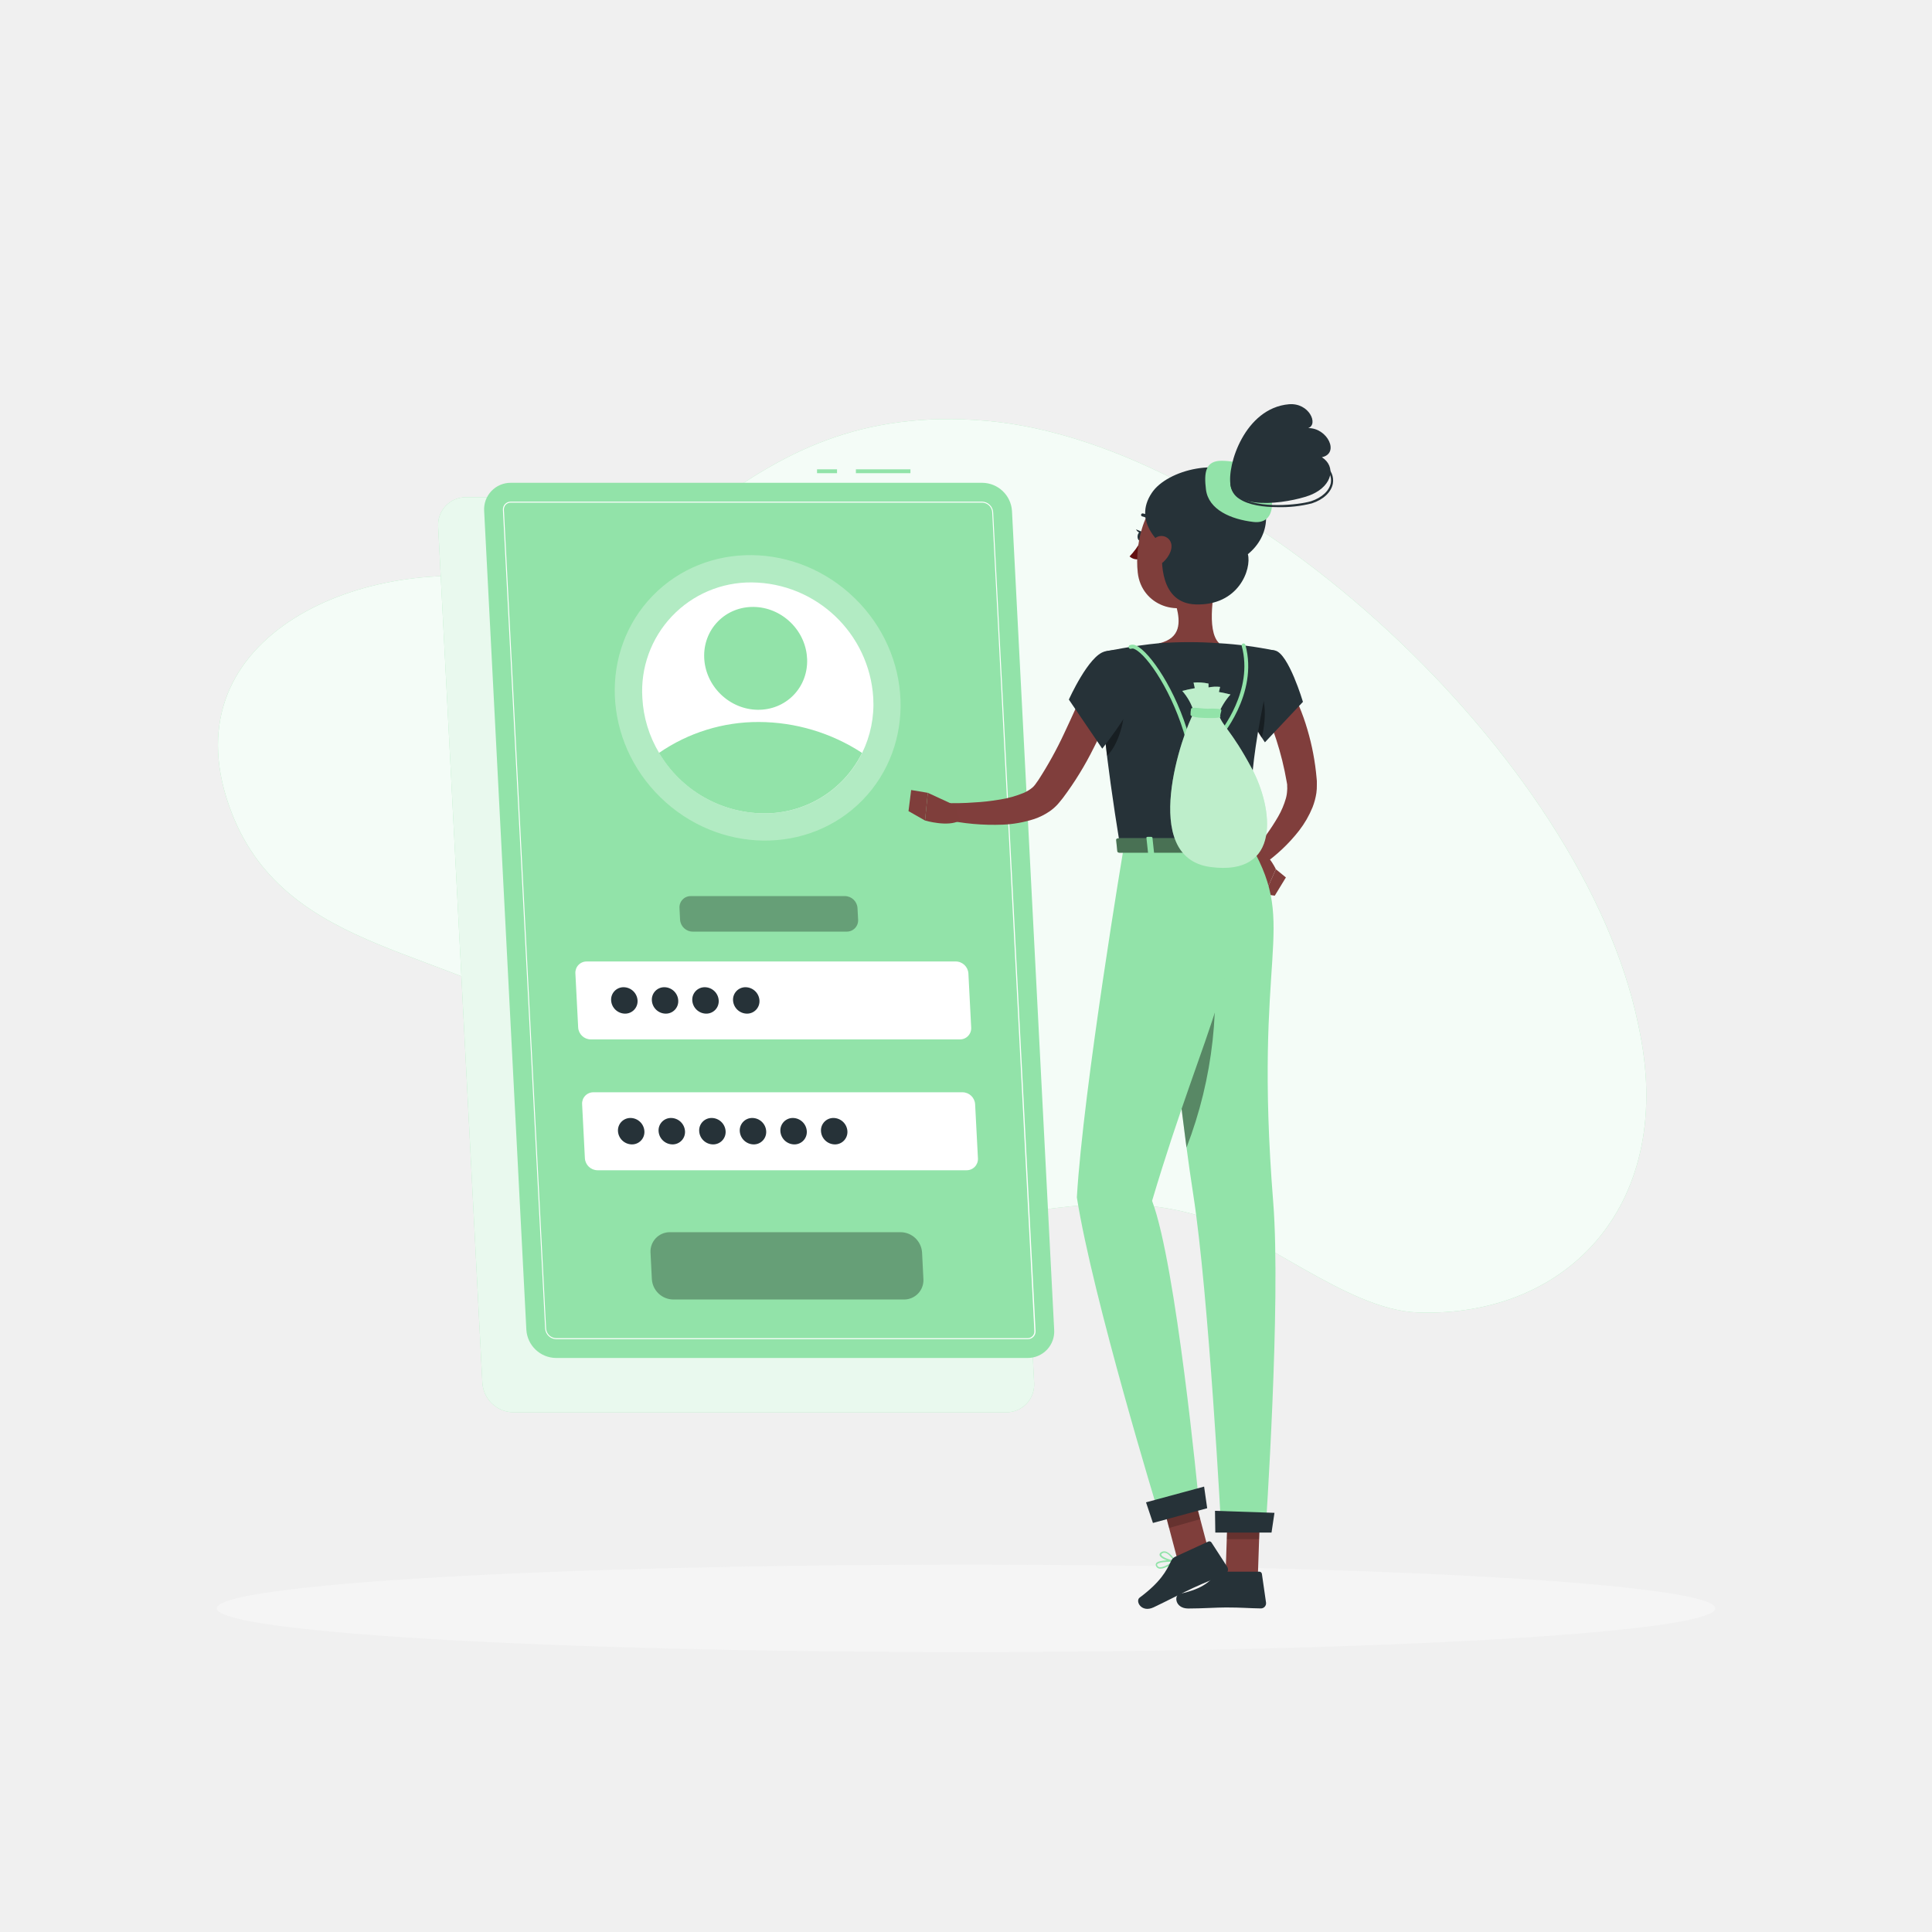
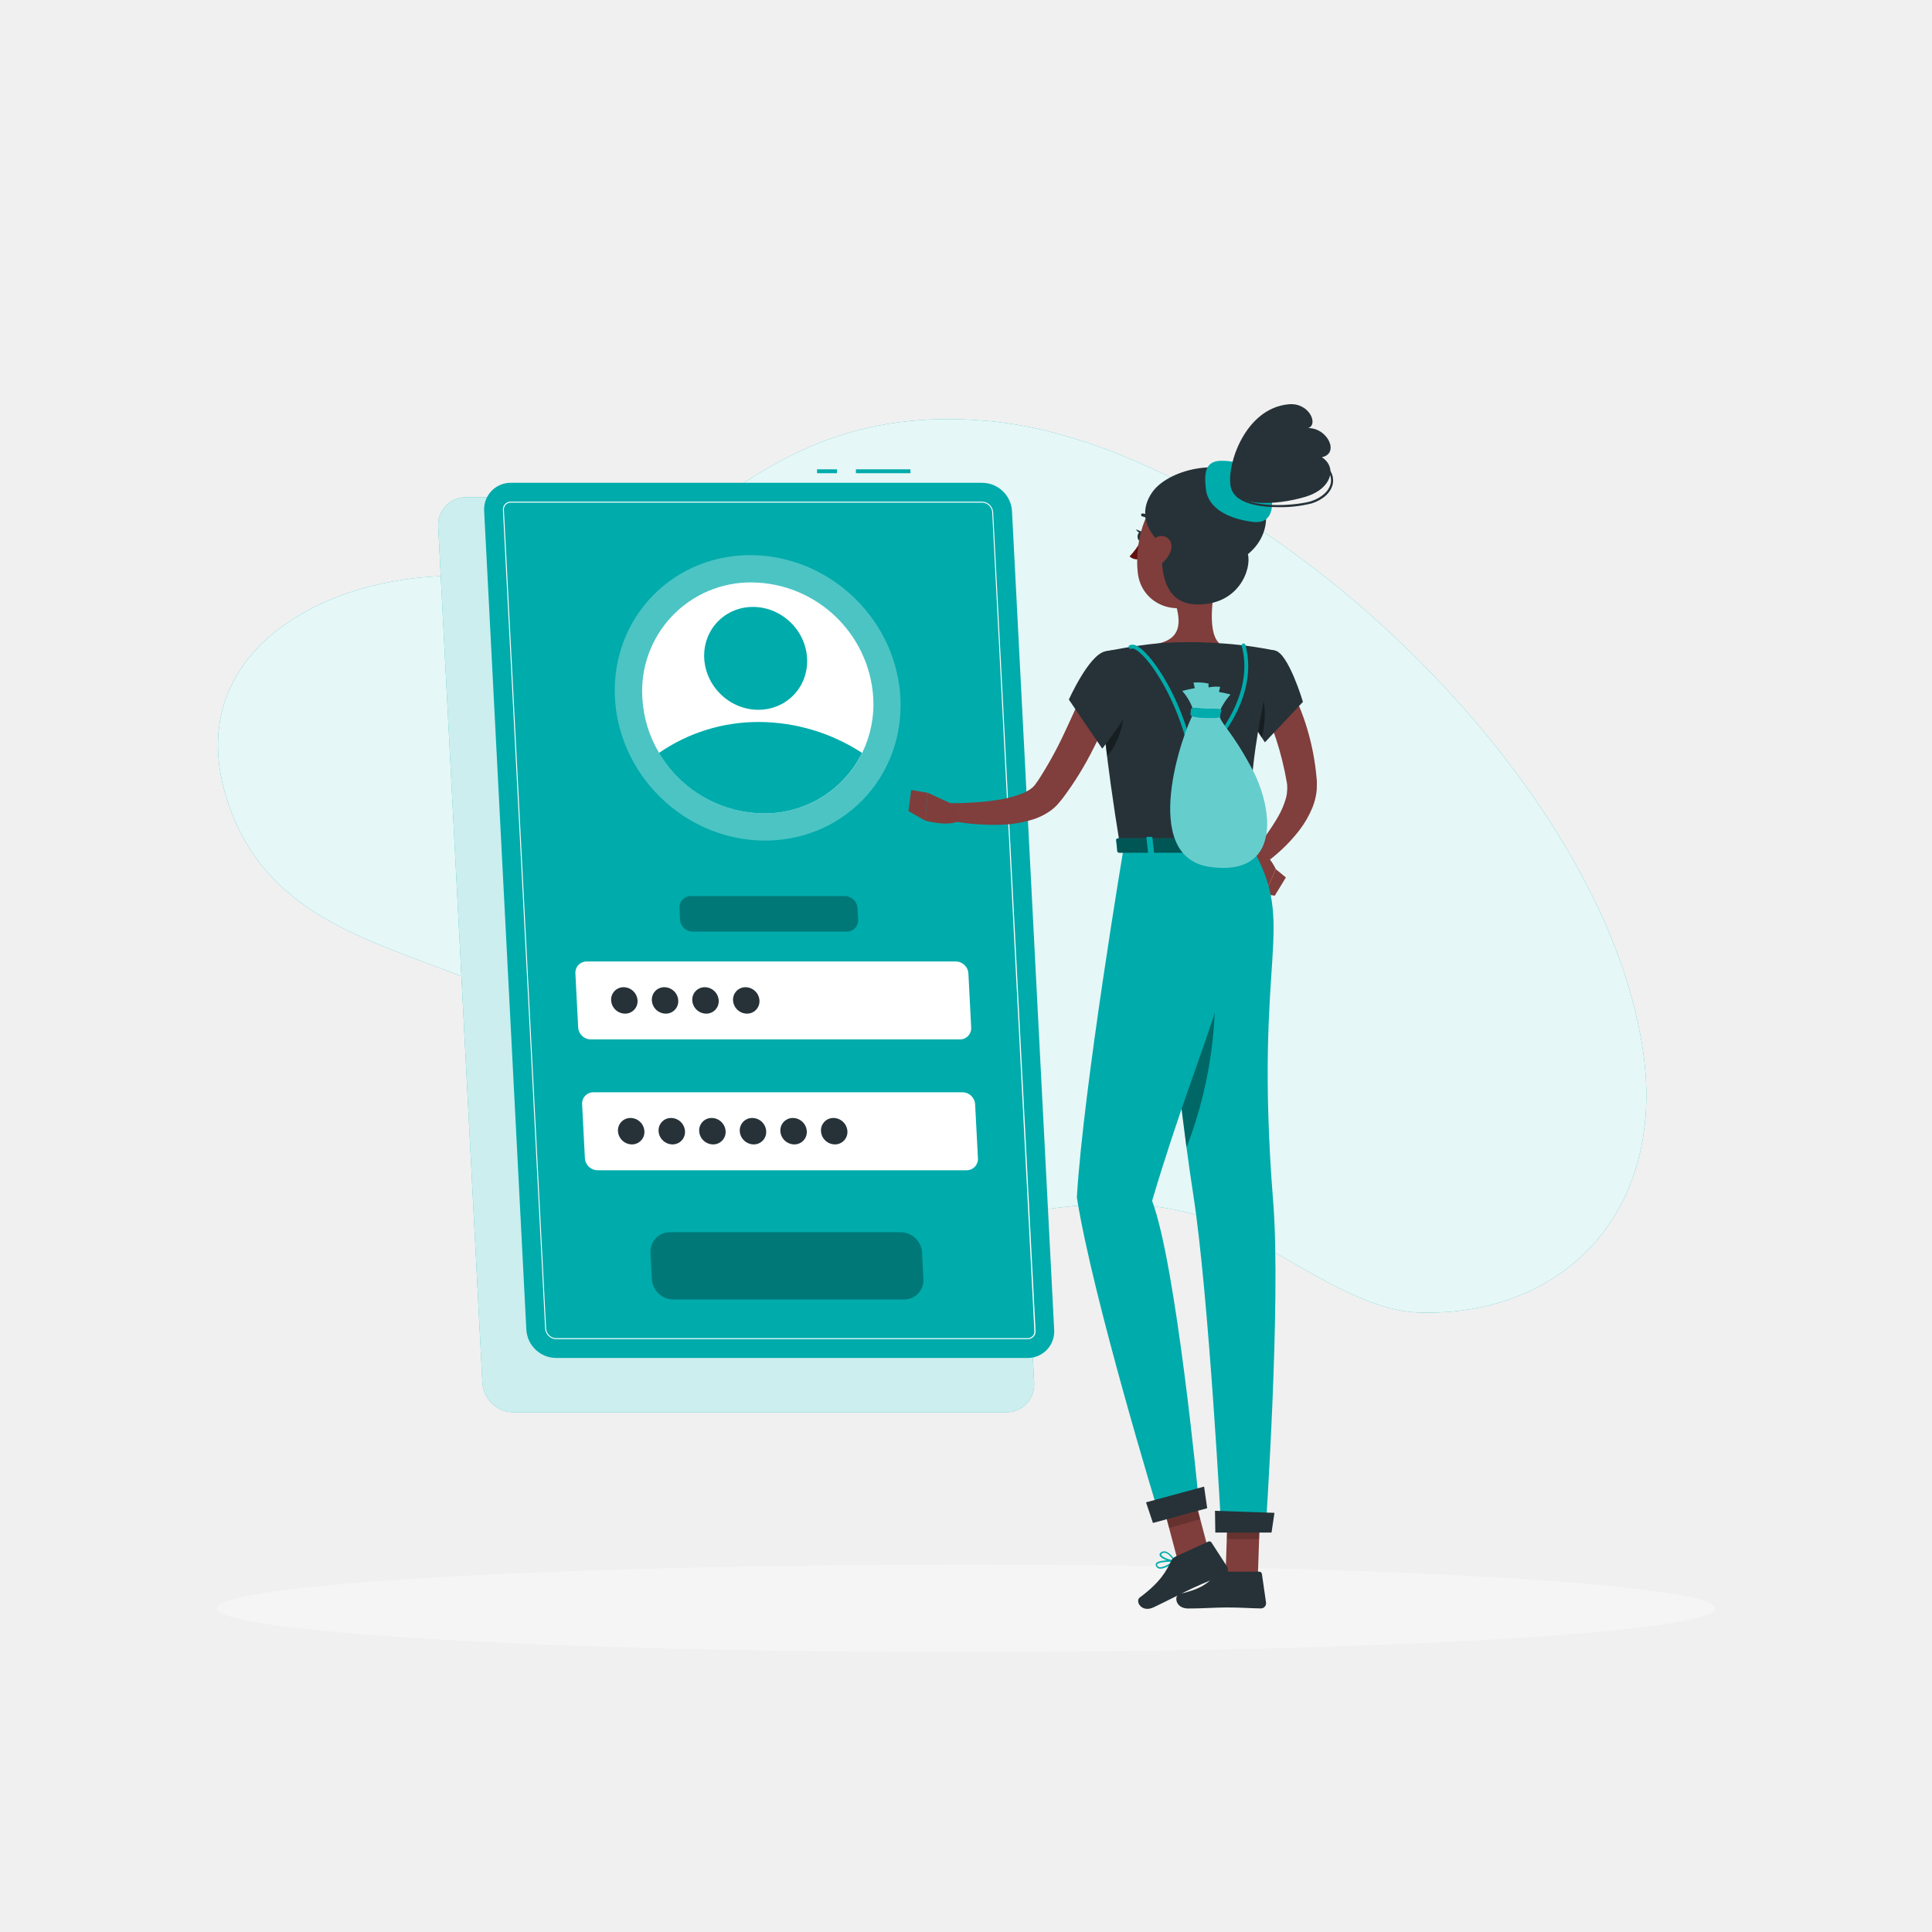
<svg xmlns="http://www.w3.org/2000/svg" viewBox="0 0 500 500">
-   <g id="freepik--background-simple--inject-66">
-     <path d="M424,265.32c10.09,46-18.09,75.72-57.11,74.34-18.71-.66-41.05-21.23-59.42-25.81-24-6-44.76,1.77-67.69,2.91-57.05,2.82-56.3-20.46-94.74-50.48-27-21.1-70.57-18.79-85-55.74-17.68-45.17,33-67,71.5-60.3,44.24,7.68,56.49-47.4,124.06-41.3C322,114.94,409.79,196,424,265.32Z" style="fill:#92E3A9" />
+   <g id="freepik--background-simple--inject-26">
+     <path d="M424,265.32c10.09,46-18.09,75.72-57.11,74.34-18.71-.66-41.05-21.23-59.42-25.81-24-6-44.76,1.77-67.69,2.91-57.05,2.82-56.3-20.46-94.74-50.48-27-21.1-70.57-18.79-85-55.74-17.68-45.17,33-67,71.5-60.3,44.24,7.68,56.49-47.4,124.06-41.3C322,114.94,409.79,196,424,265.32Z" style="fill:#00ABAB" />
    <path d="M424,265.32c10.09,46-18.09,75.72-57.11,74.34-18.71-.66-41.05-21.23-59.42-25.81-24-6-44.76,1.77-67.69,2.91-57.05,2.82-56.3-20.46-94.74-50.48-27-21.1-70.57-18.79-85-55.74-17.68-45.17,33-67,71.5-60.3,44.24,7.68,56.49-47.4,124.06-41.3C322,114.94,409.79,196,424,265.32Z" style="fill:#fff;opacity:0.9" />
  </g>
-   <g id="freepik--Shadow--inject-66">
-     <ellipse id="freepik--path--inject-66" cx="250" cy="416.24" rx="193.89" ry="11.32" style="fill:#f5f5f5" />
+   <g id="freepik--Shadow--inject-26">
+     <ellipse id="freepik--path--inject-26" cx="250" cy="416.24" rx="193.89" ry="11.32" style="fill:#f5f5f5" />
  </g>
-   <g id="freepik--Login--inject-66">
-     <path d="M260.41,365.5H132.84a8.13,8.13,0,0,1-8-7.64L113.4,136.31a7.17,7.17,0,0,1,7.24-7.63H248.21a8.12,8.12,0,0,1,8,7.63l11.42,221.55A7.18,7.18,0,0,1,260.41,365.5Z" style="fill:#92E3A9" />
+   <g id="freepik--Login--inject-26">
+     <path d="M260.41,365.5H132.84a8.13,8.13,0,0,1-8-7.64L113.4,136.31a7.17,7.17,0,0,1,7.24-7.63H248.21a8.12,8.12,0,0,1,8,7.63l11.42,221.55A7.18,7.18,0,0,1,260.41,365.5Z" style="fill:#00ABAB" />
    <path d="M260.41,365.5H132.84a8.13,8.13,0,0,1-8-7.64L113.4,136.31a7.17,7.17,0,0,1,7.24-7.63H248.21a8.12,8.12,0,0,1,8,7.63l11.42,221.55A7.18,7.18,0,0,1,260.41,365.5Z" style="fill:#fff;opacity:0.8" />
-     <rect x="221.51" y="121.46" width="14.11" height="1" style="fill:#92E3A9" />
-     <rect x="211.45" y="121.46" width="5.17" height="1" style="fill:#92E3A9" />
-     <path d="M265.9,351.44h-122a7.77,7.77,0,0,1-7.68-7.29l-10.92-211.9a6.86,6.86,0,0,1,6.93-7.3h122a7.77,7.77,0,0,1,7.67,7.3l10.92,211.9A6.85,6.85,0,0,1,265.9,351.44Z" style="fill:#92E3A9" />
+     <rect x="221.51" y="121.46" width="14.11" height="1" style="fill:#00ABAB" />
+     <rect x="211.45" y="121.46" width="5.17" height="1" style="fill:#00ABAB" />
+     <path d="M265.9,351.44h-122a7.77,7.77,0,0,1-7.68-7.29l-10.92-211.9a6.86,6.86,0,0,1,6.93-7.3h122a7.77,7.77,0,0,1,7.67,7.3l10.92,211.9A6.85,6.85,0,0,1,265.9,351.44Z" style="fill:#00ABAB" />
    <path d="M265.9,346.57h-122a2.92,2.92,0,0,1-2.81-2.68L130.16,132a2,2,0,0,1,.54-1.55,2,2,0,0,1,1.52-.62h122a2.92,2.92,0,0,1,2.8,2.68L268,344.4a2,2,0,0,1-2.05,2.17ZM132.22,130.08a1.79,1.79,0,0,0-1.34.54,1.84,1.84,0,0,0-.47,1.37l10.92,211.89a2.67,2.67,0,0,0,2.56,2.44h122a1.74,1.74,0,0,0,1.33-.54,1.76,1.76,0,0,0,.47-1.37L256.78,132.52a2.66,2.66,0,0,0-2.55-2.44Z" style="fill:#fff" />
    <ellipse cx="196.09" cy="180.61" rx="36" ry="37.9" transform="translate(-70.12 194.99) rotate(-45.74)" style="fill:#fff;opacity:0.3" />
    <path d="M226,180.61a28.71,28.71,0,0,1-2.87,14.24,28.07,28.07,0,0,1-25.47,15.65,31.75,31.75,0,0,1-27.08-15.65,30.78,30.78,0,0,1-4.34-14.24,28.09,28.09,0,0,1,28.34-29.88A31.81,31.81,0,0,1,226,180.61Z" style="fill:#fff" />
-     <path d="M223.1,194.85a28.07,28.07,0,0,1-25.47,15.65,31.75,31.75,0,0,1-27.08-15.65,45.16,45.16,0,0,1,25.86-8A49.14,49.14,0,0,1,223.1,194.85Z" style="fill:#92E3A9" />
-     <ellipse cx="195.56" cy="170.39" rx="12.97" ry="13.66" transform="translate(-62.95 191.52) rotate(-45.74)" style="fill:#92E3A9" />
+     <path d="M223.1,194.85a28.07,28.07,0,0,1-25.47,15.65,31.75,31.75,0,0,1-27.08-15.65,45.16,45.16,0,0,1,25.86-8A49.14,49.14,0,0,1,223.1,194.85Z" style="fill:#00ABAB" />
+     <ellipse cx="195.56" cy="170.39" rx="12.97" ry="13.66" transform="translate(-62.95 191.52) rotate(-45.74)" style="fill:#00ABAB" />
    <path d="M248.41,269H152.88a3.29,3.29,0,0,1-3.25-3.09l-.72-14a2.9,2.9,0,0,1,2.93-3.08h95.53a3.29,3.29,0,0,1,3.25,3.08l.72,14A2.9,2.9,0,0,1,248.41,269Z" style="fill:#fff" />
    <path d="M219.16,241.1h-39.9A3.29,3.29,0,0,1,176,238l-.15-3a2.9,2.9,0,0,1,2.93-3.09h39.89a3.29,3.29,0,0,1,3.25,3.09l.16,3A2.92,2.92,0,0,1,219.16,241.1Z" style="opacity:0.3" />
    <path d="M234,336.31H174.23a5.61,5.61,0,0,1-5.53-5.26l-.35-6.9a5,5,0,0,1,5-5.26H233.1a5.61,5.61,0,0,1,5.53,5.26l.35,6.9A5,5,0,0,1,234,336.31Z" style="opacity:0.3" />
    <path d="M250.16,302.86H154.62a3.3,3.3,0,0,1-3.25-3.09l-.72-14a2.91,2.91,0,0,1,2.93-3.09h95.53a3.29,3.29,0,0,1,3.25,3.09l.73,14A2.92,2.92,0,0,1,250.16,302.86Z" style="fill:#fff" />
    <path d="M165,258.91a3.22,3.22,0,0,1-3.25,3.42,3.64,3.64,0,0,1-3.59-3.42,3.21,3.21,0,0,1,3.24-3.42A3.65,3.65,0,0,1,165,258.91Z" style="fill:#263238" />
    <path d="M175.53,258.91a3.21,3.21,0,0,1-3.24,3.42,3.63,3.63,0,0,1-3.59-3.42,3.21,3.21,0,0,1,3.24-3.42A3.63,3.63,0,0,1,175.53,258.91Z" style="fill:#263238" />
    <path d="M186,258.91a3.21,3.21,0,0,1-3.24,3.42,3.65,3.65,0,0,1-3.6-3.42,3.22,3.22,0,0,1,3.25-3.42A3.64,3.64,0,0,1,186,258.91Z" style="fill:#263238" />
    <path d="M196.55,258.91a3.22,3.22,0,0,1-3.24,3.42,3.65,3.65,0,0,1-3.6-3.42,3.22,3.22,0,0,1,3.24-3.42A3.65,3.65,0,0,1,196.55,258.91Z" style="fill:#263238" />
    <path d="M166.77,292.75a3.21,3.21,0,0,1-3.24,3.42,3.65,3.65,0,0,1-3.6-3.42,3.22,3.22,0,0,1,3.25-3.42A3.64,3.64,0,0,1,166.77,292.75Z" style="fill:#263238" />
    <path d="M177.28,292.75a3.22,3.22,0,0,1-3.24,3.42,3.65,3.65,0,0,1-3.6-3.42,3.21,3.21,0,0,1,3.24-3.42A3.65,3.65,0,0,1,177.28,292.75Z" style="fill:#263238" />
    <path d="M187.79,292.75a3.22,3.22,0,0,1-3.25,3.42,3.63,3.63,0,0,1-3.59-3.42,3.21,3.21,0,0,1,3.24-3.42A3.65,3.65,0,0,1,187.79,292.75Z" style="fill:#263238" />
    <path d="M198.29,292.75a3.21,3.21,0,0,1-3.24,3.42,3.65,3.65,0,0,1-3.6-3.42,3.22,3.22,0,0,1,3.25-3.42A3.63,3.63,0,0,1,198.29,292.75Z" style="fill:#263238" />
    <path d="M208.8,292.75a3.21,3.21,0,0,1-3.24,3.42,3.65,3.65,0,0,1-3.6-3.42,3.22,3.22,0,0,1,3.24-3.42A3.65,3.65,0,0,1,208.8,292.75Z" style="fill:#263238" />
    <path d="M219.31,292.75a3.22,3.22,0,0,1-3.25,3.42,3.64,3.64,0,0,1-3.59-3.42,3.21,3.21,0,0,1,3.24-3.42A3.65,3.65,0,0,1,219.31,292.75Z" style="fill:#263238" />
  </g>
-   <g id="freepik--Character--inject-66">
+   <g id="freepik--Character--inject-26">
    <path d="M333,176.62c.25.38.38.58.54.85l.45.74c.29.5.55,1,.8,1.49.5,1,1,2,1.4,3a55.2,55.2,0,0,1,2.16,6.09,63.77,63.77,0,0,1,2.38,12.54l.07.79a4.59,4.59,0,0,1,0,.48l0,.53a12.79,12.79,0,0,1-.12,2.08,17.14,17.14,0,0,1-1,3.73,25.81,25.81,0,0,1-3.46,6,42.89,42.89,0,0,1-9.31,8.81l-2.76-3.23a57.35,57.35,0,0,0,6.64-9.19,21,21,0,0,0,2-4.72,9.53,9.53,0,0,0,.33-2.14,4.69,4.69,0,0,0,0-.93l0-.21a1.3,1.3,0,0,0,0-.28l-.12-.7a79.26,79.26,0,0,0-2.72-11c-.58-1.79-1.29-3.52-2-5.21-.35-.85-.75-1.68-1.15-2.48l-.62-1.18-.31-.55-.26-.44Z" style="fill:#803e3c" />
    <path d="M323.7,223.77l3.62,7.65,2.87-6.47s-2.55-5.6-6-5.08Z" style="fill:#7f3e3b" />
    <polygon points="329.91 231.8 332.79 227.08 330.19 224.95 327.32 231.42 329.91 231.8" style="fill:#7f3e3b" />
-     <path d="M313.63,408.22a10.27,10.27,0,0,0,2.22-.3.22.22,0,0,0,.15-.16.2.2,0,0,0-.09-.2c-.29-.19-2.83-1.83-3.81-1.39a.68.68,0,0,0-.39.56,1.13,1.13,0,0,0,.33,1A2.37,2.37,0,0,0,313.63,408.22Zm1.65-.59c-1.45.3-2.55.25-3-.14a.77.77,0,0,1-.21-.71c0-.17.1-.22.17-.25C312.78,406.29,314.25,407,315.28,407.63Z" style="fill:#92E3A9" />
-     <path d="M315.8,407.92l.1,0a.22.22,0,0,0,.1-.18c0-.1,0-2.51-.92-3.32a1.05,1.05,0,0,0-.84-.26.69.69,0,0,0-.67.55c-.19.95,1.33,2.75,2.13,3.21Zm-1.43-3.39a.61.61,0,0,1,.44.17,4.53,4.53,0,0,1,.78,2.64c-.8-.64-1.75-2-1.63-2.57,0-.09.07-.21.32-.24Z" style="fill:#92E3A9" />
-     <path d="M304.19,404.14a.21.21,0,0,0-.14-.34c-.41,0-4-.17-4.82.71l0,.06a.63.63,0,0,0-.09.62,1.11,1.11,0,0,0,.73.73c1.16.36,3.21-.95,4.33-1.76Zm-4.66.63c.45-.48,2.43-.61,3.91-.59-1.55,1.06-2.84,1.56-3.49,1.36a.72.72,0,0,1-.48-.48.27.27,0,0,1,0-.25Z" style="fill:#92E3A9" />
-     <path d="M304.19,404.14l0,0a.23.23,0,0,0,0-.2c-.05-.08-1.17-2-2.49-2.4a1.45,1.45,0,0,0-1.14.14c-.48.28-.51.61-.45.82.26.93,2.81,1.75,3.91,1.74A.2.2,0,0,0,304.19,404.14Zm-3.59-2a.84.84,0,0,1,.19-.14,1,1,0,0,1,.84-.11c.87.23,1.68,1.35,2.05,1.9-1.19-.13-3-.86-3.15-1.42A.23.23,0,0,1,300.6,402.13Z" style="fill:#92E3A9" />
+     <path d="M313.63,408.22a10.27,10.27,0,0,0,2.22-.3.22.22,0,0,0,.15-.16.2.2,0,0,0-.09-.2c-.29-.19-2.83-1.83-3.81-1.39a.68.68,0,0,0-.39.56,1.13,1.13,0,0,0,.33,1A2.37,2.37,0,0,0,313.63,408.22Zm1.65-.59c-1.45.3-2.55.25-3-.14a.77.77,0,0,1-.21-.71c0-.17.1-.22.17-.25C312.78,406.29,314.25,407,315.28,407.63Z" style="fill:#00ABAB" />
+     <path d="M315.8,407.92l.1,0a.22.22,0,0,0,.1-.18c0-.1,0-2.51-.92-3.32a1.05,1.05,0,0,0-.84-.26.69.69,0,0,0-.67.55c-.19.95,1.33,2.75,2.13,3.21Zm-1.43-3.39a.61.61,0,0,1,.44.17,4.53,4.53,0,0,1,.78,2.64c-.8-.64-1.75-2-1.63-2.57,0-.09.07-.21.32-.24Z" style="fill:#00ABAB" />
+     <path d="M304.19,404.14a.21.21,0,0,0-.14-.34c-.41,0-4-.17-4.82.71l0,.06a.63.63,0,0,0-.09.62,1.11,1.11,0,0,0,.73.73c1.16.36,3.21-.95,4.33-1.76Zm-4.66.63c.45-.48,2.43-.61,3.91-.59-1.55,1.06-2.84,1.56-3.49,1.36a.72.72,0,0,1-.48-.48.27.27,0,0,1,0-.25Z" style="fill:#00ABAB" />
+     <path d="M304.19,404.14l0,0a.23.23,0,0,0,0-.2c-.05-.08-1.17-2-2.49-2.4a1.45,1.45,0,0,0-1.14.14c-.48.28-.51.61-.45.82.26.93,2.81,1.75,3.91,1.74A.2.2,0,0,0,304.19,404.14Zm-3.59-2a.84.84,0,0,1,.19-.14,1,1,0,0,1,.84-.11c.87.23,1.68,1.35,2.05,1.9-1.19-.13-3-.86-3.15-1.42A.23.23,0,0,1,300.6,402.13Z" style="fill:#00ABAB" />
    <path d="M315.2,147.33c-1,5-3.16,15.81.31,19.13,0,0-1.36,5-10.59,5-10.16,0-4.85-5-4.85-5,5.54-1.32,5.4-5.44,4.43-9.3Z" style="fill:#7f3e3b" />
    <path d="M298.28,135.61a.53.53,0,0,0,.17,0,.4.4,0,0,0,.18-.54,3.94,3.94,0,0,0-2.88-2.2.41.41,0,0,0-.44.35.4.4,0,0,0,.35.44h0a3.14,3.14,0,0,1,2.26,1.77A.4.4,0,0,0,298.28,135.61Z" style="fill:#263238" />
    <path d="M295.25,140a18.26,18.26,0,0,1-2.92,4,2.91,2.91,0,0,0,2.33.74Z" style="fill:#630f0f" />
    <path d="M296,138.87c-.08.67-.51,1.17-.94,1.12s-.73-.64-.65-1.31.51-1.17,1-1.12S296.07,138.2,296,138.87Z" style="fill:#263238" />
    <path d="M295.54,137.62,294,137S294.65,138.32,295.54,137.62Z" style="fill:#263238" />
    <polygon points="313.02 402.24 304.86 404.14 299.9 385.38 308.06 383.48 313.02 402.24" style="fill:#7f3e3b" />
    <polygon points="325.54 407.72 317.17 407.72 317.82 388.33 326.2 388.33 325.54 407.72" style="fill:#7f3e3b" />
    <path d="M316.5,406.75h9.41a.67.67,0,0,1,.67.58l1.07,7.44a1.34,1.34,0,0,1-1.34,1.49c-3.28-.05-4.86-.25-9-.25-2.55,0-6.27.27-9.78.27s-3.71-3.48-2.24-3.79c6.56-1.42,7.6-3.36,9.81-5.22A2.17,2.17,0,0,1,316.5,406.75Z" style="fill:#263238" />
    <path d="M304.14,402.89l8.55-3.93a.66.66,0,0,1,.84.24l4.09,6.32a1.35,1.35,0,0,1-.6,1.91c-3,1.32-4.52,1.81-8.28,3.54-2.31,1.06-7,3.5-10.18,5s-4.82-1.61-3.62-2.51c5.37-4,6.91-6.87,8.14-9.48A2.14,2.14,0,0,1,304.14,402.89Z" style="fill:#263238" />
    <polygon points="299.9 385.38 302.56 395.44 310.62 393.15 308.07 383.48 299.9 385.38" style="opacity:0.2" />
    <polygon points="326.2 388.33 317.82 388.33 317.49 398.33 325.87 398.33 326.2 388.33" style="opacity:0.2" />
    <path d="M330,168.36c3.48.77,7.2,13.28,7.2,13.28l-9.84,10.47s-8.17-11.76-6.5-16.08C322.55,171.52,325.85,167.46,330,168.36Z" style="fill:#263238" />
    <path d="M324.44,176.33c-1.76-1.61-2.95-1.13-3.76.15-.8,3.72,3.94,11.51,5.85,14.46C327.41,187.42,328.42,180,324.44,176.33Z" style="opacity:0.4" />
    <path d="M285.91,168.61s-4,1.4,4,50.55h34c-.57-13.84-.59-22.38,6-50.8a100.28,100.28,0,0,0-14.45-1.9,107.4,107.4,0,0,0-15.44,0C293.43,167.07,285.91,168.61,285.91,168.61Z" style="fill:#263238" />
    <path d="M285.6,187.47c.22,2.39.51,5.08.89,8.12,2.79-2.51,5.07-9.65,4.23-13.81A24.59,24.59,0,0,0,285.6,187.47Z" style="opacity:0.4" />
    <path d="M289.24,180a148.06,148.06,0,0,1-6.19,13.55,83.26,83.26,0,0,1-8,13l-.64.79-.32.39c-.11.13-.2.25-.37.43a12.44,12.44,0,0,1-2,1.76,16.3,16.3,0,0,1-4.18,2.08,30.53,30.53,0,0,1-8,1.42,59.36,59.36,0,0,1-15.16-1.35l.55-4.2c2.3,0,4.71,0,7-.19a56.44,56.44,0,0,0,6.86-.76,27,27,0,0,0,6.14-1.72,9.17,9.17,0,0,0,2.21-1.34,4.57,4.57,0,0,0,.69-.72s.12-.16.2-.27l.23-.33.47-.66a99.14,99.14,0,0,0,6.69-12.11c2-4.25,4-8.66,5.83-13Z" style="fill:#803e3c" />
    <path d="M285.91,168.61c-4.17,1-9.29,12.44-9.29,12.44l8.64,12.7s11.51-14.49,10.14-18.91C294,170.23,291,167.37,285.91,168.61Z" style="fill:#263238" />
    <path d="M247.33,208.51l-7.21-3.33-.72,7.17s6,1.77,9,0Z" style="fill:#7f3e3b" />
    <polygon points="235.81 204.46 235.12 209.92 239.4 212.35 240.12 205.18 235.81 204.46" style="fill:#7f3e3b" />
    <path d="M318.82,139.36c-1.53,8.17-2,11.67-6.68,15.38-7,5.58-16.75,1.92-17.69-6.54-.86-7.62,1.78-19.7,10.25-22A11.33,11.33,0,0,1,318.82,139.36Z" style="fill:#7f3e3b" />
    <path d="M300.87,141.08c-.47,4.17-.65,15,8.51,15.34,11.21.41,14.57-9.17,13.57-13,5.84-4.75,6.68-12.92.12-19.17s-21-2.76-25,3.33C293,135.13,300.87,141.08,300.87,141.08Z" style="fill:#263238" />
-     <path d="M312.1,126.68c-.54-4.4-.12-7.43,4-7.43s9.74,1.49,11.8,5.7,2.23,10.8-3.52,10.13S312.75,131.94,312.1,126.68Z" style="fill:#92E3A9" />
+     <path d="M312.1,126.68c-.54-4.4-.12-7.43,4-7.43s9.74,1.49,11.8,5.7,2.23,10.8-3.52,10.13S312.75,131.94,312.1,126.68Z" style="fill:#00ABAB" />
    <path d="M318.48,125.62c-1-5.24,3.69-20,15.08-21,5.28-.45,7.72,5.23,5,6.17,5-.06,8.2,6.55,3.54,7.54,3.68,2.36,2.77,7.2-2.48,9.58C335.71,129.71,319.83,132.88,318.48,125.62Z" style="fill:#263238" />
    <path d="M330.65,131.25c-3.67,0-7.5-.54-9.88-2.13a4.89,4.89,0,0,1-2.35-3.8.26.26,0,0,1,.23-.27.24.24,0,0,1,.27.23,4.46,4.46,0,0,0,2.13,3.43c4.53,3,15,2,18.26,1,2.82-.92,4.73-2.71,5.11-4.77a4.14,4.14,0,0,0-1.67-4,.24.24,0,0,1,0-.35.25.25,0,0,1,.35,0,4.66,4.66,0,0,1,1.85,4.53c-.41,2.25-2.44,4.17-5.44,5.15A32.69,32.69,0,0,1,330.65,131.25Z" style="fill:#263238" />
    <path d="M298.32,140a6.15,6.15,0,0,0-1.07,4.51c.33,2.1,2.37,2.24,3.85.9s2.77-3.76,1.68-5.5A2.62,2.62,0,0,0,298.32,140Z" style="fill:#7f3e3b" />
-     <path d="M298.89,219.16s4.86,57.49,9.91,89.89c4.07,26.17,7.29,87.34,7.29,87.34h11.42s4.06-59.34,2-85.22c-5.23-65.5,6.44-70.84-5.57-92Z" style="fill:#92E3A9" />
+     <path d="M298.89,219.16s4.86,57.49,9.91,89.89c4.07,26.17,7.29,87.34,7.29,87.34h11.42s4.06-59.34,2-85.22c-5.23-65.5,6.44-70.84-5.57-92Z" style="fill:#00ABAB" />
    <path d="M313.27,240.89a55.8,55.8,0,0,0-10.79,16.28c1.33,12.92,2.91,27.26,4.59,39.82A110.38,110.38,0,0,0,313.27,240.89Z" style="opacity:0.4" />
-     <path d="M290.9,218.8s-10.55,62.79-12.21,91.09c4.14,26.17,21.08,81.49,21.08,81.49l10.39-3.77s-5.75-60.32-12-76.83c14.07-47.37,24.41-59.35,21.4-91.62C312.35,219.16,290.9,218.8,290.9,218.8Z" style="fill:#92E3A9" />
+     <path d="M290.9,218.8s-10.55,62.79-12.21,91.09c4.14,26.17,21.08,81.49,21.08,81.49l10.39-3.77s-5.75-60.32-12-76.83c14.07-47.37,24.41-59.35,21.4-91.62C312.35,219.16,290.9,218.8,290.9,218.8Z" style="fill:#00ABAB" />
    <polygon points="298.38 394.14 312.42 390.33 311.62 384.73 296.59 388.8 298.38 394.14" style="fill:#263238" />
    <polygon points="314.52 396.62 329.07 396.62 329.83 391.52 314.44 391 314.52 396.62" style="fill:#263238" />
-     <path d="M324.44,217.16l1.53,3.05c.12.24-.16.48-.55.48H289.74c-.3,0-.56-.15-.58-.35l-.31-3c0-.21.25-.39.58-.39h34.45A.63.63,0,0,1,324.44,217.16Z" style="fill:#92E3A9" />
+     <path d="M324.44,217.16l1.53,3.05c.12.24-.16.48-.55.48H289.74c-.3,0-.56-.15-.58-.35l-.31-3c0-.21.25-.39.58-.39h34.45A.63.63,0,0,1,324.44,217.16Z" style="fill:#00ABAB" />
    <path d="M324.44,217.16l1.53,3.05c.12.24-.16.48-.55.48H289.74c-.3,0-.56-.15-.58-.35l-.31-3c0-.21.25-.39.58-.39h34.45A.63.63,0,0,1,324.44,217.16Z" style="opacity:0.5" />
-     <path d="M319.81,221h.92c.19,0,.33-.1.32-.21l-.44-4c0-.12-.17-.21-.35-.21h-.93c-.18,0-.32.09-.31.21l.43,4C319.47,220.92,319.63,221,319.81,221Z" style="fill:#92E3A9" />
-     <path d="M307.43,191.88a.52.52,0,0,1-.49-.37c-3.26-12.06-10-22-13.27-23.5a1.14,1.14,0,0,0-.85-.14.5.5,0,1,1-.41-.91,2,2,0,0,1,1.68.14c3.46,1.64,10.3,11.44,13.72,23.77,2.45,0,6.23-.33,7.15-.41,1.14-1.36,9.52-11.84,6.39-23.31a.49.49,0,0,1,.35-.61.5.5,0,0,1,.61.35c3.49,12.76-6.63,24.27-6.74,24.38a.46.46,0,0,1-.32.17C315.2,191.44,310.21,191.88,307.43,191.88Z" style="fill:#92E3A9" />
-     <path d="M324,198.94c-5.45-10.21-7.68-10.93-8.65-14.21a17,17,0,0,1,3.1-5c-.66-.19-2.08-.47-3-.64.1-.45.21-.89.31-1.32a9.54,9.54,0,0,0-3,.14l0-1a13,13,0,0,0-3.87-.25q.17.71.33,1.44c-1,.19-2.52.5-3.25.71a14.4,14.4,0,0,1,3.05,5.57c-2.94,5.05-14.36,37.51,4.22,40S329.44,209.16,324,198.94Z" style="fill:#92E3A9" />
+     <path d="M319.81,221h.92c.19,0,.33-.1.32-.21l-.44-4c0-.12-.17-.21-.35-.21h-.93c-.18,0-.32.09-.31.21l.43,4C319.47,220.92,319.63,221,319.81,221Z" style="fill:#00ABAB" />
+     <path d="M307.43,191.88a.52.52,0,0,1-.49-.37c-3.26-12.06-10-22-13.27-23.5a1.14,1.14,0,0,0-.85-.14.5.5,0,1,1-.41-.91,2,2,0,0,1,1.68.14c3.46,1.64,10.3,11.44,13.72,23.77,2.45,0,6.23-.33,7.15-.41,1.14-1.36,9.52-11.84,6.39-23.31a.49.49,0,0,1,.35-.61.5.5,0,0,1,.61.35c3.49,12.76-6.63,24.27-6.74,24.38a.46.46,0,0,1-.32.17C315.2,191.44,310.21,191.88,307.43,191.88Z" style="fill:#00ABAB" />
+     <path d="M324,198.94c-5.45-10.21-7.68-10.93-8.65-14.21a17,17,0,0,1,3.1-5c-.66-.19-2.08-.47-3-.64.1-.45.21-.89.31-1.32a9.54,9.54,0,0,0-3,.14l0-1a13,13,0,0,0-3.87-.25q.17.71.33,1.44c-1,.19-2.52.5-3.25.71a14.4,14.4,0,0,1,3.05,5.57c-2.94,5.05-14.36,37.51,4.22,40S329.44,209.16,324,198.94Z" style="fill:#00ABAB" />
    <path d="M324,198.94c-5.45-10.21-7.68-10.93-8.65-14.21a17,17,0,0,1,3.1-5c-.66-.19-2.08-.47-3-.64.1-.45.21-.89.31-1.32a9.54,9.54,0,0,0-3,.14l0-1a13,13,0,0,0-3.87-.25q.17.71.33,1.44c-1,.19-2.52.5-3.25.71a14.4,14.4,0,0,1,3.05,5.57c-2.94,5.05-14.36,37.51,4.22,40S329.44,209.16,324,198.94Z" style="fill:#fff;opacity:0.4" />
-     <path d="M308.26,183.41a6.29,6.29,0,0,0-.15,1.57c0,.37,1,.62,2.11.73s5.77.29,5.62-.23.23-1.23.25-1.67-1.85-.46-3.42-.4S308.57,182.85,308.26,183.41Z" style="fill:#92E3A9" />
-     <path d="M297.45,221h.92c.18,0,.32-.1.31-.21l-.43-4c0-.12-.17-.21-.36-.21H297c-.18,0-.32.09-.31.21l.43,4C297.1,220.92,297.26,221,297.45,221Z" style="fill:#92E3A9" />
+     <path d="M308.26,183.41a6.29,6.29,0,0,0-.15,1.57c0,.37,1,.62,2.11.73s5.77.29,5.62-.23.23-1.23.25-1.67-1.85-.46-3.42-.4S308.57,182.85,308.26,183.41Z" style="fill:#00ABAB" />
+     <path d="M297.45,221h.92c.18,0,.32-.1.31-.21l-.43-4c0-.12-.17-.21-.36-.21H297c-.18,0-.32.09-.31.21l.43,4C297.1,220.92,297.26,221,297.45,221Z" style="fill:#00ABAB" />
  </g>
</svg>
